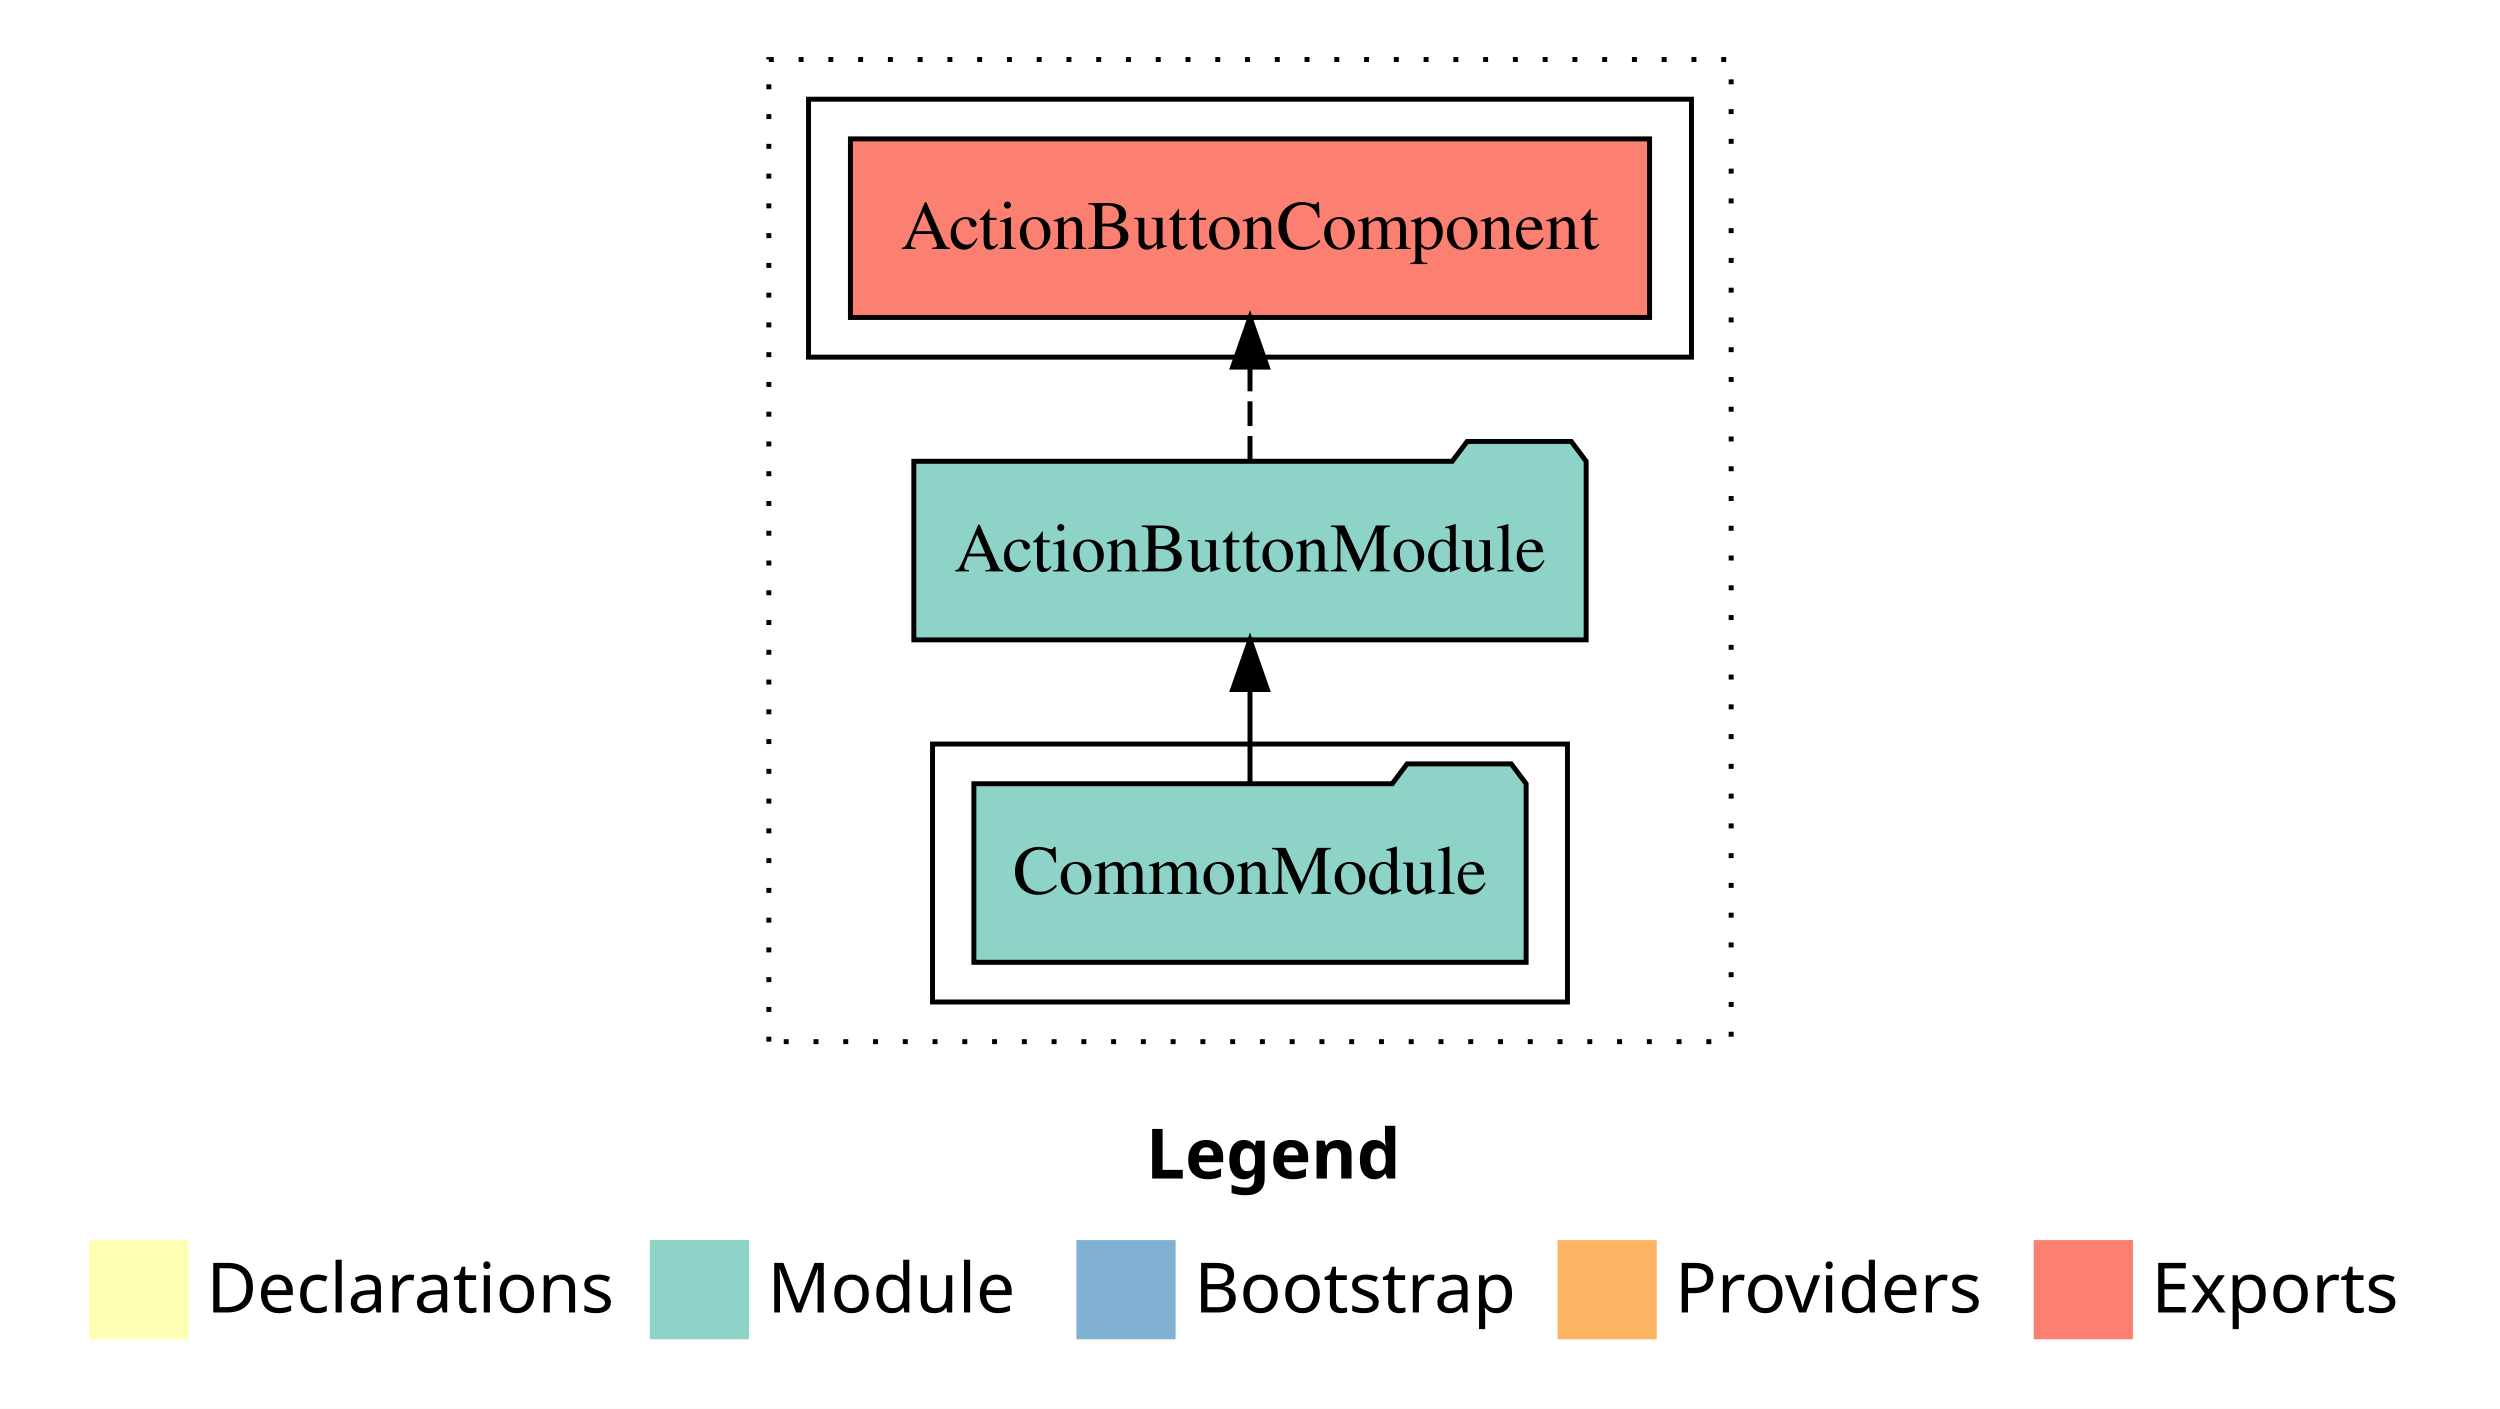
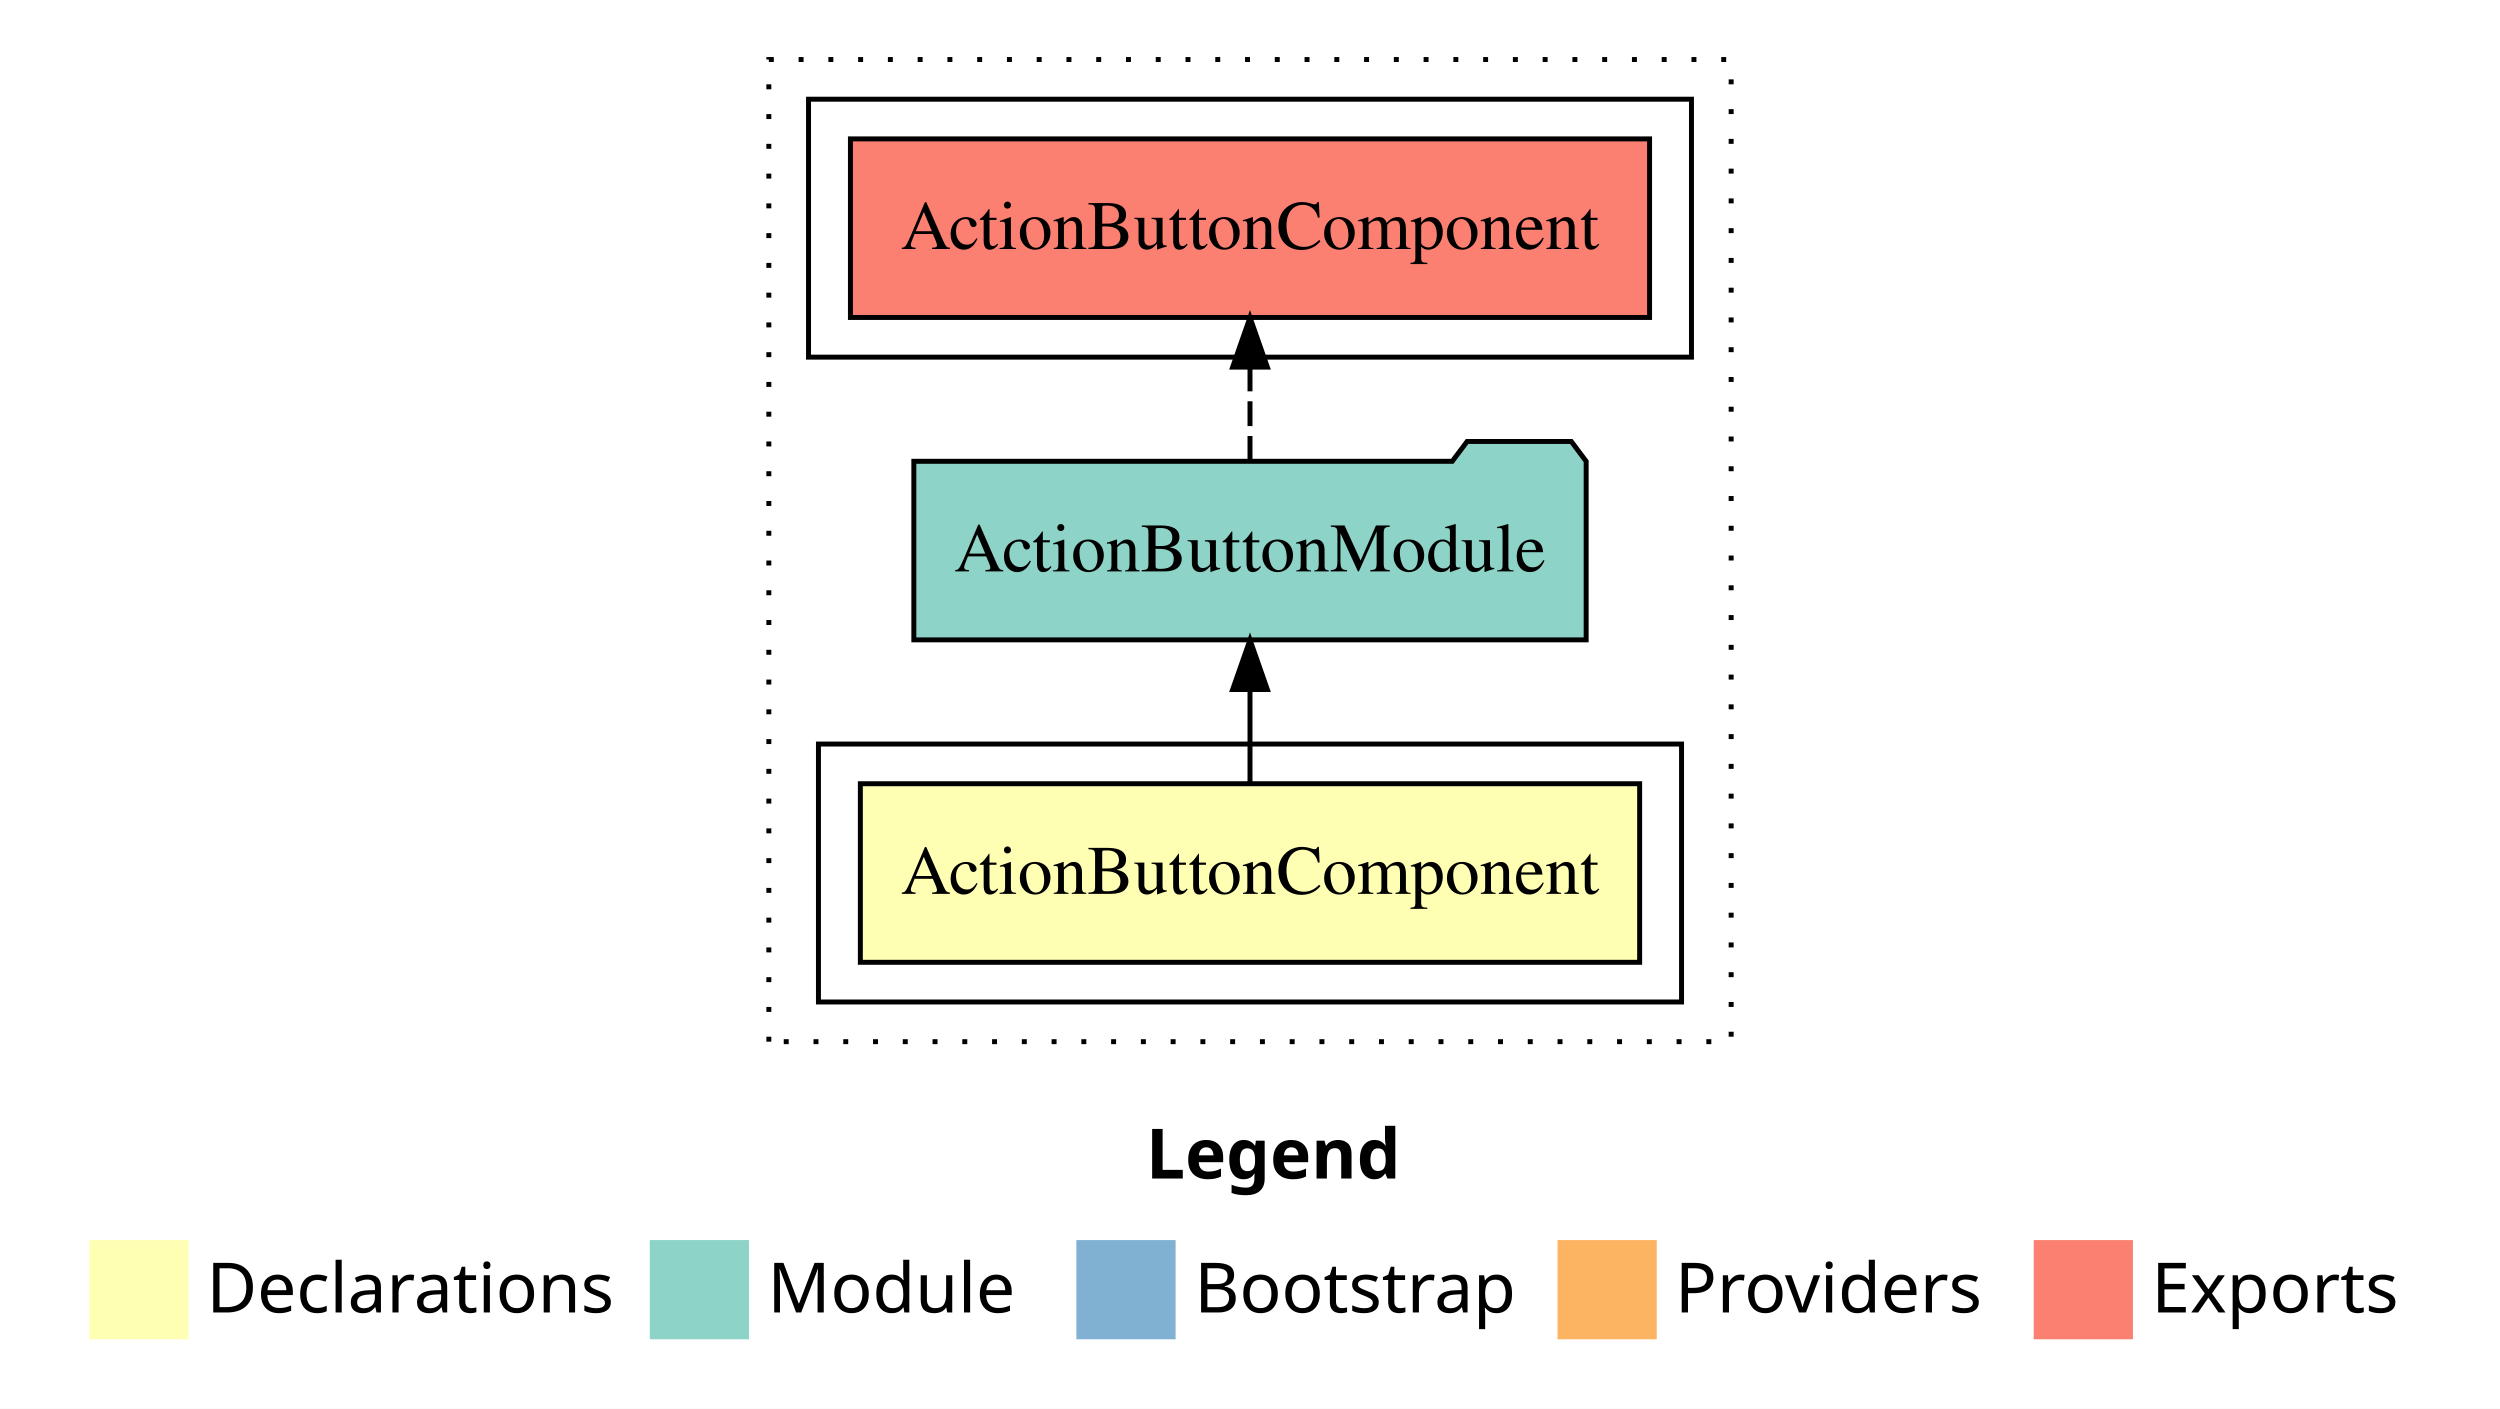
<svg xmlns="http://www.w3.org/2000/svg" width="504pt" height="284pt" viewBox="0.00 0.00 504.00 284.00">
  <g id="graph0" class="graph" transform="scale(1 1) rotate(0) translate(4 280)">
    <polygon fill="#ffffff" stroke="transparent" points="-4,4 -4,-280 500,-280 500,4 -4,4" />
    <text text-anchor="start" x="227.009" y="-42.4" font-family="sans-serif" font-weight="bold" font-size="14.00" fill="#000000">Legend</text>
    <polygon fill="#ffffb3" stroke="transparent" points="14,-10 14,-30 34,-30 34,-10 14,-10" />
    <text text-anchor="start" x="37.629" y="-15.4" font-family="sans-serif" font-size="14.00" fill="#000000">  Declarations</text>
    <polygon fill="#8dd3c7" stroke="transparent" points="127,-10 127,-30 147,-30 147,-10 127,-10" />
    <text text-anchor="start" x="150.725" y="-15.4" font-family="sans-serif" font-size="14.00" fill="#000000">  Module</text>
    <polygon fill="#80b1d3" stroke="transparent" points="213,-10 213,-30 233,-30 233,-10 213,-10" />
    <text text-anchor="start" x="236.781" y="-15.4" font-family="sans-serif" font-size="14.00" fill="#000000">  Bootstrap</text>
    <polygon fill="#fdb462" stroke="transparent" points="310,-10 310,-30 330,-30 330,-10 310,-10" />
    <text text-anchor="start" x="333.673" y="-15.4" font-family="sans-serif" font-size="14.00" fill="#000000">  Providers</text>
    <polygon fill="#fb8072" stroke="transparent" points="406,-10 406,-30 426,-30 426,-10 406,-10" />
    <text text-anchor="start" x="429.726" y="-15.4" font-family="sans-serif" font-size="14.00" fill="#000000">  Exports</text>
    <g id="clust1" class="cluster">
      <polygon fill="none" stroke="#000000" stroke-dasharray="1,5" points="151,-70 151,-268 345,-268 345,-70 151,-70" />
    </g>
-     <g id="clust3" class="cluster">
-       <polygon fill="none" stroke="#000000" points="184,-78 184,-130 312,-130 312,-78 184,-78" />
+     <g id="clust2" class="cluster">
+       <polygon fill="none" stroke="#000000" points="161,-78 161,-130 335,-130 335,-78 161,-78" />
    </g>
-     <g id="clust4" class="cluster">
+     <g id="clust5" class="cluster">
      <polygon fill="none" stroke="#000000" points="159,-208 159,-260 337,-260 337,-208 159,-208" />
    </g>
    <g id="node1" class="node">
-       <polygon fill="#8dd3c7" stroke="#000000" points="303.668,-122 300.668,-126 279.668,-126 276.668,-122 192.332,-122 192.332,-86 303.668,-86 303.668,-122" />
-       <text text-anchor="middle" x="248" y="-99.8" font-family="Times,serif" font-size="14.00" fill="#000000">CommonModule</text>
+       <polygon fill="#ffffb3" stroke="#000000" points="326.553,-122 169.447,-122 169.447,-86 326.553,-86 326.553,-122" />
+       <text text-anchor="middle" x="248" y="-99.8" font-family="Times,serif" font-size="14.00" fill="#000000">ActionButtonComponent</text>
    </g>
    <g id="node2" class="node">
      <polygon fill="#8dd3c7" stroke="#000000" points="315.77,-187 312.77,-191 291.77,-191 288.77,-187 180.23,-187 180.23,-151 315.77,-151 315.77,-187" />
      <text text-anchor="middle" x="248" y="-164.8" font-family="Times,serif" font-size="14.00" fill="#000000">ActionButtonModule</text>
    </g>
    <g id="edge1" class="edge">
      <path fill="none" stroke="#000000" d="M248,-122.106C248,-122.106 248,-140.991 248,-140.991" />
      <polygon fill="#000000" stroke="#000000" points="244.5,-140.991 248,-150.991 251.5,-140.991 244.5,-140.991" />
    </g>
    <g id="node3" class="node">
      <polygon fill="#fb8072" stroke="#000000" points="328.553,-252 167.447,-252 167.447,-216 328.553,-216 328.553,-252" />
      <text text-anchor="middle" x="248" y="-229.8" font-family="Times,serif" font-size="14.00" fill="#000000">ActionButtonComponent </text>
    </g>
    <g id="edge2" class="edge">
      <path fill="none" stroke="#000000" stroke-dasharray="5,2" d="M248,-187.106C248,-187.106 248,-205.991 248,-205.991" />
      <polygon fill="#000000" stroke="#000000" points="244.5,-205.991 248,-215.991 251.5,-205.991 244.5,-205.991" />
    </g>
  </g>
</svg>
